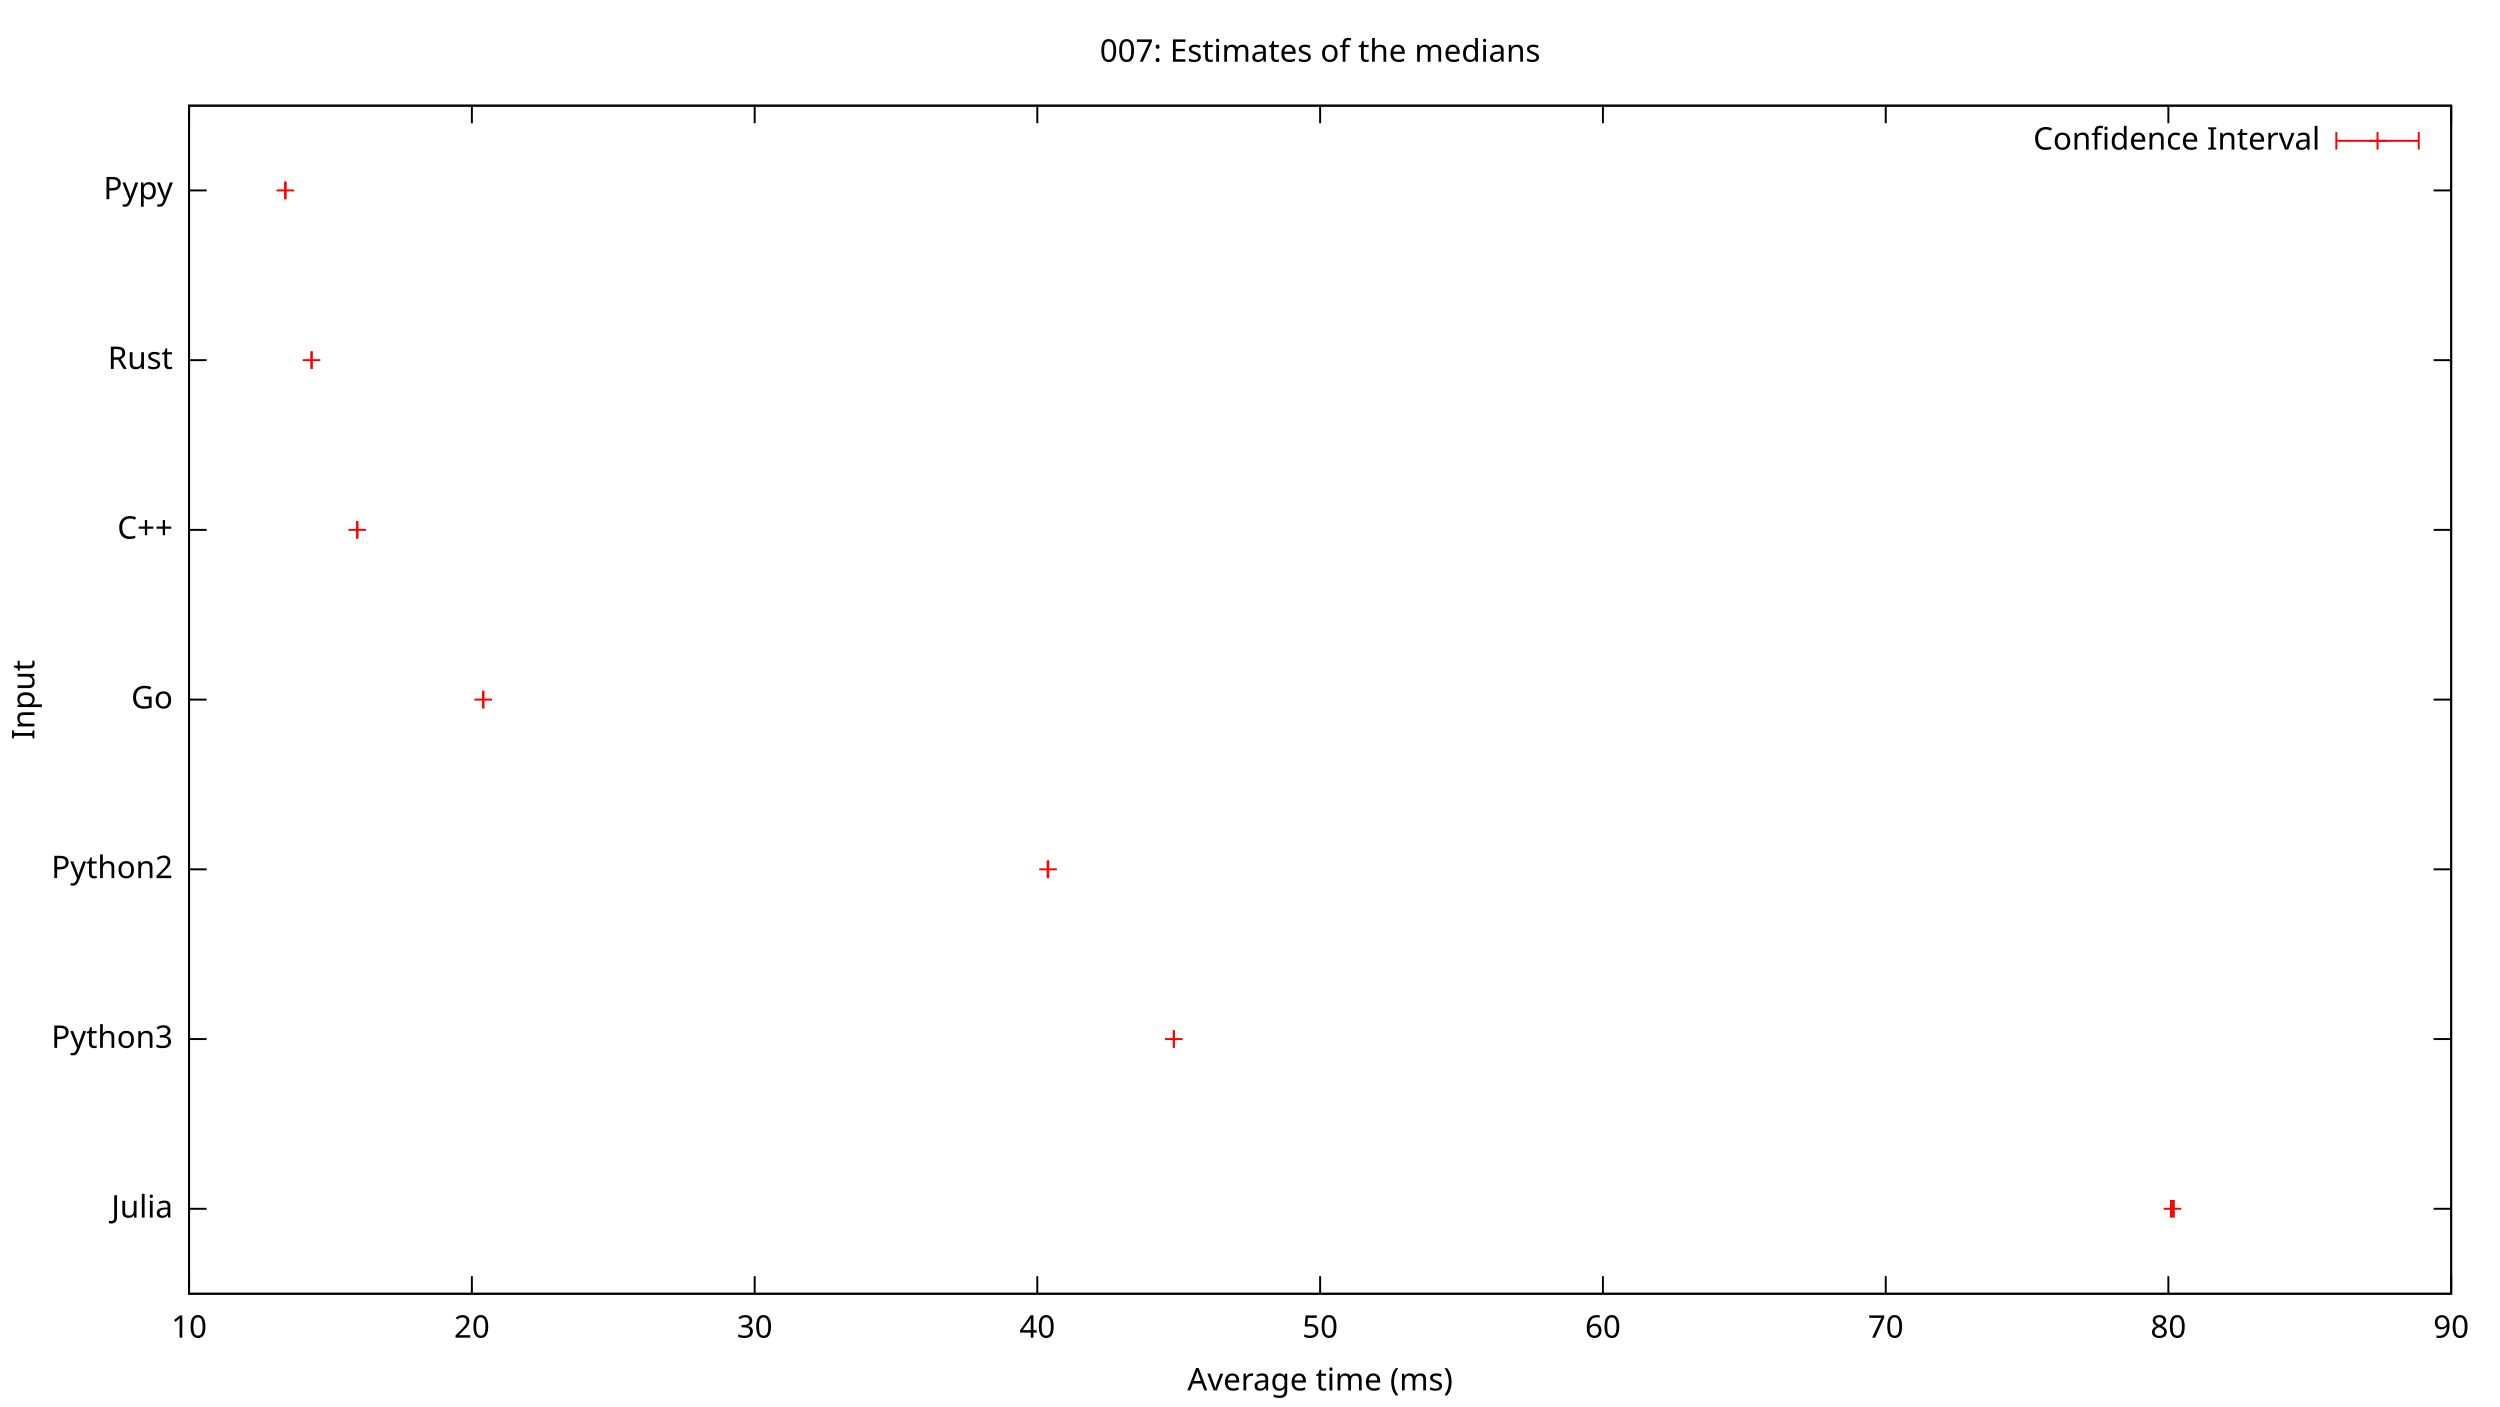
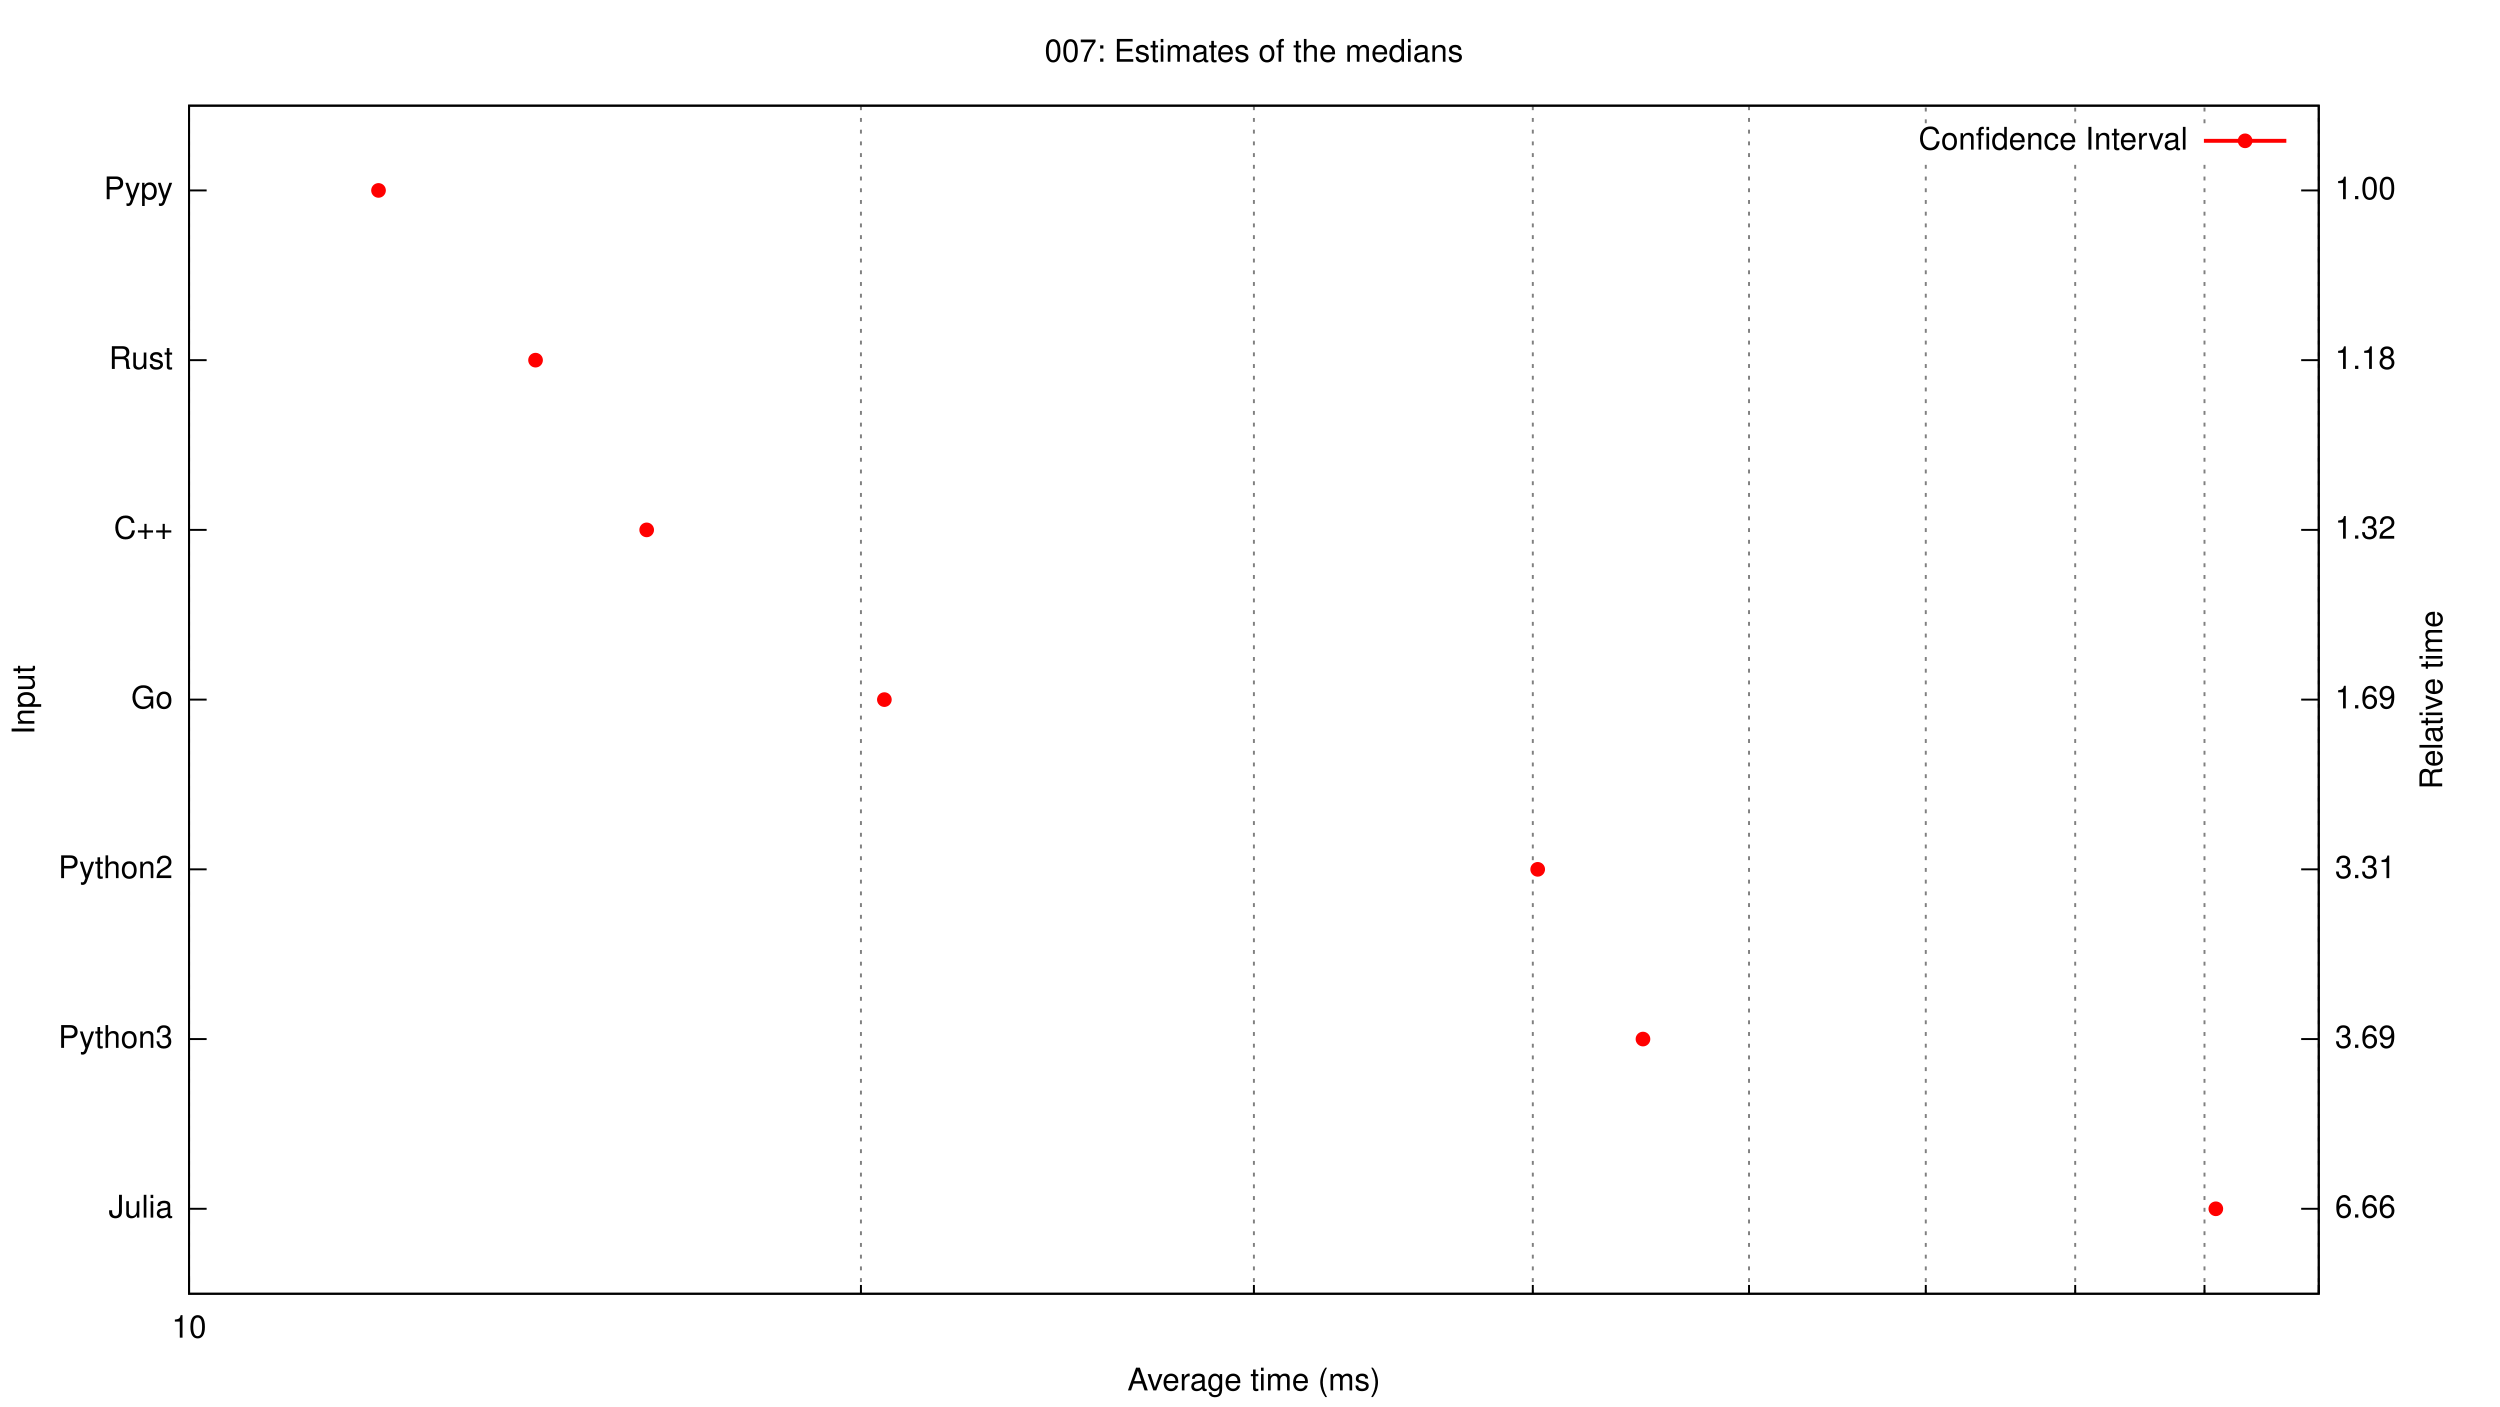
<svg xmlns="http://www.w3.org/2000/svg" xmlns:xlink="http://www.w3.org/1999/xlink" viewBox="0 0 1280 720">
  <g id="gnuplot_canvas">
    <rect x="0" y="0" width="1280" height="720" fill="none" />
    <defs>
      <circle id="gpDot" r="0.5" stroke-width="0.5" />
      <path id="gpPt0" stroke-width="0.222" stroke="currentColor" d="M-1,0 h2 M0,-1 v2" />
      <path id="gpPt1" stroke-width="0.222" stroke="currentColor" d="M-1,-1 L1,1 M1,-1 L-1,1" />
      <path id="gpPt2" stroke-width="0.222" stroke="currentColor" d="M-1,0 L1,0 M0,-1 L0,1 M-1,-1 L1,1 M-1,1 L1,-1" />
      <rect id="gpPt3" stroke-width="0.222" stroke="currentColor" x="-1" y="-1" width="2" height="2" />
      <rect id="gpPt4" stroke-width="0.222" stroke="currentColor" fill="currentColor" x="-1" y="-1" width="2" height="2" />
      <circle id="gpPt5" stroke-width="0.222" stroke="currentColor" cx="0" cy="0" r="1" />
      <use xlink:href="#gpPt5" id="gpPt6" fill="currentColor" stroke="none" />
      <path id="gpPt7" stroke-width="0.222" stroke="currentColor" d="M0,-1.33 L-1.33,0.67 L1.33,0.67 z" />
      <use xlink:href="#gpPt7" id="gpPt8" fill="currentColor" stroke="none" />
      <use xlink:href="#gpPt7" id="gpPt9" stroke="currentColor" transform="rotate(180)" />
      <use xlink:href="#gpPt9" id="gpPt10" fill="currentColor" stroke="none" />
      <use xlink:href="#gpPt3" id="gpPt11" stroke="currentColor" transform="rotate(45)" />
      <use xlink:href="#gpPt11" id="gpPt12" fill="currentColor" stroke="none" />
    </defs>
    <g style="fill:none; color:white; stroke:currentColor; stroke-width:1.00; stroke-linecap:butt; stroke-linejoin:miter">
</g>
    <g style="fill:none; color:black; stroke:currentColor; stroke-width:1.00; stroke-linecap:butt; stroke-linejoin:miter">
-       <path stroke="black" d="M96.8,618.9 L105.8,618.9 M1255.0,618.9 L1246.0,618.9  " />
-       <g transform="translate(88.5,623.4)" style="stroke:none; fill:black; font-family:Fantasque Sans Mono; font-size:12.00pt; text-anchor:end">
+       <path stroke="black" d="M96.8,618.9 L105.8,618.9  " />
+       <g transform="translate(88.5,623.4)" style="stroke:none; fill:black; font-family:Helvetica; font-size:12.00pt; text-anchor:end">
        <text>Julia</text>
      </g>
-       <path stroke="black" d="M96.8,532.0 L105.8,532.0 M1255.0,532.0 L1246.0,532.0  " />
-       <g transform="translate(88.5,536.5)" style="stroke:none; fill:black; font-family:Fantasque Sans Mono; font-size:12.00pt; text-anchor:end">
+       <path stroke="black" d="M96.8,532.0 L105.8,532.0  " />
+       <g transform="translate(88.5,536.5)" style="stroke:none; fill:black; font-family:Helvetica; font-size:12.00pt; text-anchor:end">
        <text>Python3</text>
      </g>
-       <path stroke="black" d="M96.8,445.1 L105.8,445.1 M1255.0,445.1 L1246.0,445.1  " />
-       <g transform="translate(88.5,449.6)" style="stroke:none; fill:black; font-family:Fantasque Sans Mono; font-size:12.00pt; text-anchor:end">
+       <path stroke="black" d="M96.8,445.1 L105.8,445.1  " />
+       <g transform="translate(88.5,449.6)" style="stroke:none; fill:black; font-family:Helvetica; font-size:12.00pt; text-anchor:end">
        <text>Python2</text>
      </g>
-       <path stroke="black" d="M96.8,358.2 L105.8,358.2 M1255.0,358.2 L1246.0,358.2  " />
-       <g transform="translate(88.5,362.7)" style="stroke:none; fill:black; font-family:Fantasque Sans Mono; font-size:12.00pt; text-anchor:end">
+       <path stroke="black" d="M96.8,358.2 L105.8,358.2  " />
+       <g transform="translate(88.5,362.7)" style="stroke:none; fill:black; font-family:Helvetica; font-size:12.00pt; text-anchor:end">
        <text>Go</text>
      </g>
-       <path stroke="black" d="M96.8,271.3 L105.8,271.3 M1255.0,271.3 L1246.0,271.3  " />
-       <g transform="translate(88.5,275.8)" style="stroke:none; fill:black; font-family:Fantasque Sans Mono; font-size:12.00pt; text-anchor:end">
+       <path stroke="black" d="M96.8,271.3 L105.8,271.3  " />
+       <g transform="translate(88.5,275.8)" style="stroke:none; fill:black; font-family:Helvetica; font-size:12.00pt; text-anchor:end">
        <text>C++</text>
      </g>
-       <path stroke="black" d="M96.8,184.4 L105.8,184.4 M1255.0,184.4 L1246.0,184.4  " />
-       <g transform="translate(88.5,188.9)" style="stroke:none; fill:black; font-family:Fantasque Sans Mono; font-size:12.00pt; text-anchor:end">
+       <path stroke="black" d="M96.8,184.4 L105.8,184.4  " />
+       <g transform="translate(88.5,188.9)" style="stroke:none; fill:black; font-family:Helvetica; font-size:12.00pt; text-anchor:end">
        <text>Rust</text>
      </g>
-       <path stroke="black" d="M96.8,97.5 L105.8,97.5 M1255.0,97.5 L1246.0,97.5  " />
-       <g transform="translate(88.5,102.0)" style="stroke:none; fill:black; font-family:Fantasque Sans Mono; font-size:12.00pt; text-anchor:end">
+       <path stroke="black" d="M96.8,97.5 L105.8,97.5  " />
+       <g transform="translate(88.5,102.0)" style="stroke:none; fill:black; font-family:Helvetica; font-size:12.00pt; text-anchor:end">
        <text>Pypy</text>
      </g>
-       <path stroke="black" d="M96.8,662.4 L96.8,653.4 M96.8,54.1 L96.8,63.1  " />
-       <g transform="translate(96.8,684.9)" style="stroke:none; fill:black; font-family:Fantasque Sans Mono; font-size:12.00pt; text-anchor:middle">
+     </g>
+     <g style="fill:none; color:gray; stroke:currentColor; stroke-width:1.00; stroke-linecap:butt; stroke-linejoin:miter">
+       <path stroke="gray" stroke-dasharray=" 2,4" class="gridline" d="M96.8,662.4 L96.8,54.1  " />
+     </g>
+     <g style="fill:none; color:black; stroke:currentColor; stroke-width:1.00; stroke-linecap:butt; stroke-linejoin:miter">
+       <path stroke="black" d="M96.8,662.4 L96.8,653.4  " />
+       <g transform="translate(96.8,684.9)" style="stroke:none; fill:black; font-family:Helvetica; font-size:12.00pt; text-anchor:middle">
        <text> 10</text>
      </g>
-       <path stroke="black" d="M241.6,662.4 L241.6,653.4 M241.6,54.1 L241.6,63.1  " />
-       <g transform="translate(241.6,684.9)" style="stroke:none; fill:black; font-family:Fantasque Sans Mono; font-size:12.00pt; text-anchor:middle">
-         <text> 20</text>
+     </g>
+     <g style="fill:none; color:gray; stroke:currentColor; stroke-width:1.00; stroke-linecap:butt; stroke-linejoin:miter">
+       <path stroke="gray" stroke-dasharray=" 2,4" class="gridline" d="M440.8,662.4 L440.8,54.1  " />
+     </g>
+     <g style="fill:none; color:black; stroke:currentColor; stroke-width:1.00; stroke-linecap:butt; stroke-linejoin:miter">
+       <path stroke="black" d="M440.8,662.4 L440.8,657.9  " />
+     </g>
+     <g style="fill:none; color:gray; stroke:currentColor; stroke-width:1.00; stroke-linecap:butt; stroke-linejoin:miter">
+       <path stroke="gray" stroke-dasharray=" 2,4" class="gridline" d="M642.0,662.4 L642.0,54.1  " />
+     </g>
+     <g style="fill:none; color:black; stroke:currentColor; stroke-width:1.00; stroke-linecap:butt; stroke-linejoin:miter">
+       <path stroke="black" d="M642.0,662.4 L642.0,657.9  " />
+     </g>
+     <g style="fill:none; color:gray; stroke:currentColor; stroke-width:1.00; stroke-linecap:butt; stroke-linejoin:miter">
+       <path stroke="gray" stroke-dasharray=" 2,4" class="gridline" d="M784.8,662.4 L784.8,54.1  " />
+     </g>
+     <g style="fill:none; color:black; stroke:currentColor; stroke-width:1.00; stroke-linecap:butt; stroke-linejoin:miter">
+       <path stroke="black" d="M784.8,662.4 L784.8,657.9  " />
+     </g>
+     <g style="fill:none; color:gray; stroke:currentColor; stroke-width:1.00; stroke-linecap:butt; stroke-linejoin:miter">
+       <path stroke="gray" stroke-dasharray=" 2,4" class="gridline" d="M895.5,662.4 L895.5,54.1  " />
+     </g>
+     <g style="fill:none; color:black; stroke:currentColor; stroke-width:1.00; stroke-linecap:butt; stroke-linejoin:miter">
+       <path stroke="black" d="M895.5,662.4 L895.5,657.9  " />
+     </g>
+     <g style="fill:none; color:gray; stroke:currentColor; stroke-width:1.00; stroke-linecap:butt; stroke-linejoin:miter">
+       <path stroke="gray" stroke-dasharray=" 2,4" class="gridline" d="M986.0,662.4 L986.0,81.1 M986.0,63.1 L986.0,54.1  " />
+     </g>
+     <g style="fill:none; color:black; stroke:currentColor; stroke-width:1.00; stroke-linecap:butt; stroke-linejoin:miter">
+       <path stroke="black" d="M986.0,662.4 L986.0,657.9  " />
+     </g>
+     <g style="fill:none; color:gray; stroke:currentColor; stroke-width:1.00; stroke-linecap:butt; stroke-linejoin:miter">
+       <path stroke="gray" stroke-dasharray=" 2,4" class="gridline" d="M1062.5,662.4 L1062.5,81.1 M1062.5,63.1 L1062.5,54.1  " />
+     </g>
+     <g style="fill:none; color:black; stroke:currentColor; stroke-width:1.00; stroke-linecap:butt; stroke-linejoin:miter">
+       <path stroke="black" d="M1062.5,662.4 L1062.5,657.9  " />
+     </g>
+     <g style="fill:none; color:gray; stroke:currentColor; stroke-width:1.00; stroke-linecap:butt; stroke-linejoin:miter">
+       <path stroke="gray" stroke-dasharray=" 2,4" class="gridline" d="M1128.7,662.4 L1128.7,81.1 M1128.7,63.1 L1128.7,54.1  " />
+     </g>
+     <g style="fill:none; color:black; stroke:currentColor; stroke-width:1.00; stroke-linecap:butt; stroke-linejoin:miter">
+       <path stroke="black" d="M1128.7,662.4 L1128.7,657.9  " />
+     </g>
+     <g style="fill:none; color:gray; stroke:currentColor; stroke-width:1.00; stroke-linecap:butt; stroke-linejoin:miter">
+       <path stroke="gray" stroke-dasharray=" 2,4" class="gridline" d="M1187.2,662.4 L1187.2,54.1  " />
+     </g>
+     <g style="fill:none; color:black; stroke:currentColor; stroke-width:1.00; stroke-linecap:butt; stroke-linejoin:miter">
+       <path stroke="black" d="M1187.2,662.4 L1187.2,657.9 M1187.2,618.9 L1178.2,618.9  " />
+       <g transform="translate(1195.5,623.4)" style="stroke:none; fill:black; font-family:Helvetica; font-size:12.00pt; text-anchor:start">
+         <text>6.66</text>
      </g>
-       <path stroke="black" d="M386.4,662.4 L386.4,653.4 M386.4,54.1 L386.4,63.1  " />
-       <g transform="translate(386.4,684.9)" style="stroke:none; fill:black; font-family:Fantasque Sans Mono; font-size:12.00pt; text-anchor:middle">
-         <text> 30</text>
+       <path stroke="black" d="M1187.2,532.0 L1178.2,532.0  " />
+       <g transform="translate(1195.5,536.5)" style="stroke:none; fill:black; font-family:Helvetica; font-size:12.00pt; text-anchor:start">
+         <text>3.69</text>
      </g>
-       <path stroke="black" d="M531.1,662.4 L531.1,653.4 M531.1,54.1 L531.1,63.1  " />
-       <g transform="translate(531.1,684.9)" style="stroke:none; fill:black; font-family:Fantasque Sans Mono; font-size:12.00pt; text-anchor:middle">
-         <text> 40</text>
+       <path stroke="black" d="M1187.2,445.1 L1178.2,445.1  " />
+       <g transform="translate(1195.5,449.6)" style="stroke:none; fill:black; font-family:Helvetica; font-size:12.00pt; text-anchor:start">
+         <text>3.31</text>
      </g>
-       <path stroke="black" d="M675.9,662.4 L675.9,653.4 M675.9,54.1 L675.9,63.1  " />
-       <g transform="translate(675.9,684.9)" style="stroke:none; fill:black; font-family:Fantasque Sans Mono; font-size:12.00pt; text-anchor:middle">
-         <text> 50</text>
+       <path stroke="black" d="M1187.2,358.2 L1178.2,358.2  " />
+       <g transform="translate(1195.5,362.7)" style="stroke:none; fill:black; font-family:Helvetica; font-size:12.00pt; text-anchor:start">
+         <text>1.69</text>
      </g>
-       <path stroke="black" d="M820.7,662.4 L820.7,653.4 M820.7,54.1 L820.7,63.1  " />
-       <g transform="translate(820.7,684.9)" style="stroke:none; fill:black; font-family:Fantasque Sans Mono; font-size:12.00pt; text-anchor:middle">
-         <text> 60</text>
+       <path stroke="black" d="M1187.2,271.3 L1178.2,271.3  " />
+       <g transform="translate(1195.5,275.8)" style="stroke:none; fill:black; font-family:Helvetica; font-size:12.00pt; text-anchor:start">
+         <text>1.32</text>
      </g>
-       <path stroke="black" d="M965.5,662.4 L965.5,653.4 M965.5,54.1 L965.5,63.1  " />
-       <g transform="translate(965.5,684.9)" style="stroke:none; fill:black; font-family:Fantasque Sans Mono; font-size:12.00pt; text-anchor:middle">
-         <text> 70</text>
+       <path stroke="black" d="M1187.2,184.4 L1178.2,184.4  " />
+       <g transform="translate(1195.5,188.9)" style="stroke:none; fill:black; font-family:Helvetica; font-size:12.00pt; text-anchor:start">
+         <text>1.18</text>
      </g>
-       <path stroke="black" d="M1110.2,662.4 L1110.2,653.4 M1110.2,54.1 L1110.2,63.1  " />
-       <g transform="translate(1110.2,684.9)" style="stroke:none; fill:black; font-family:Fantasque Sans Mono; font-size:12.00pt; text-anchor:middle">
-         <text> 80</text>
+       <path stroke="black" d="M1187.2,97.5 L1178.2,97.5  " />
+       <g transform="translate(1195.5,102.0)" style="stroke:none; fill:black; font-family:Helvetica; font-size:12.00pt; text-anchor:start">
+         <text>1.00</text>
      </g>
-       <path stroke="black" d="M1255.0,662.4 L1255.0,653.4 M1255.0,54.1 L1255.0,63.1  " />
-       <g transform="translate(1255.0,684.9)" style="stroke:none; fill:black; font-family:Fantasque Sans Mono; font-size:12.00pt; text-anchor:middle">
-         <text> 90</text>
-       </g>
-       <path stroke="black" d="M96.8,54.1 L96.8,662.4 L1255.0,662.4 L1255.0,54.1 L96.8,54.1 Z  " />
-       <g transform="translate(17.6,358.3) rotate(270)" style="stroke:none; fill:black; font-family:Fantasque Sans Mono; font-size:12.00pt; text-anchor:middle">
+       <path stroke="black" d="M96.8,54.1 L96.8,662.4 L1187.2,662.4 L1187.2,54.1 L96.8,54.1 Z  " />
+       <g transform="translate(17.6,358.3) rotate(270)" style="stroke:none; fill:black; font-family:Helvetica; font-size:12.00pt; text-anchor:middle">
        <text>Input</text>
      </g>
-       <g transform="translate(675.9,711.9)" style="stroke:none; fill:black; font-family:Fantasque Sans Mono; font-size:12.00pt; text-anchor:middle">
+       <g transform="translate(1250.4,358.3) rotate(270)" style="stroke:none; fill:black; font-family:Helvetica; font-size:12.00pt; text-anchor:middle">
+         <text>Relative time</text>
+       </g>
+       <g transform="translate(642.0,711.9)" style="stroke:none; fill:black; font-family:Helvetica; font-size:12.00pt; text-anchor:middle">
        <text>Average time (ms)</text>
      </g>
-       <g transform="translate(675.9,31.6)" style="stroke:none; fill:black; font-family:Fantasque Sans Mono; font-size:12.00pt; text-anchor:middle">
+       <g transform="translate(642.0,31.6)" style="stroke:none; fill:black; font-family:Helvetica; font-size:12.00pt; text-anchor:middle">
        <text>007: Estimates of the medians</text>
      </g>
    </g>
    <g id="gnuplot_plot_1">
-       <g style="fill:none; color:red; stroke:currentColor; stroke-width:1.00; stroke-linecap:butt; stroke-linejoin:miter">
-         <g transform="translate(1187.9,76.6)" style="stroke:none; fill:black; font-family:Fantasque Sans Mono; font-size:12.00pt; text-anchor:end">
+       <g style="fill:none; color:white; stroke:black; stroke-width:2.00; stroke-linecap:butt; stroke-linejoin:miter">
+ </g>
+       <g style="fill:none; color:red; stroke:currentColor; stroke-width:2.00; stroke-linecap:butt; stroke-linejoin:miter">
+         <g transform="translate(1120.1,76.6)" style="stroke:none; fill:black; font-family:Helvetica; font-size:12.00pt; text-anchor:end">
          <text>Confidence Interval</text>
        </g>
-         <path d="M1196.2,72.1 L1238.4,72.1 M1196.2,67.6 L1196.2,76.6 M1238.4,67.6 L1238.4,76.6 M1111.5,618.9 L1113.0,618.9    M1111.5,623.4 L1111.5,614.4 M1113.0,623.4 L1113.0,614.4 M601.0,532.0 M601.0,536.5 L601.0,527.5 M601.0,536.5    L601.0,527.5 M536.4,445.1 L536.7,445.1 M536.4,449.6 L536.4,440.6 M536.7,449.6 L536.7,440.6 M247.4,358.2    L247.5,358.2 M247.4,362.7 L247.4,353.7 M247.5,362.7 L247.5,353.7 M182.9,271.3 L183.0,271.3 M182.9,275.8    L182.9,266.8 M183.0,275.8 L183.0,266.8 M159.5,184.4 L159.6,184.4 M159.5,188.9 L159.5,179.9 M159.6,188.9    L159.6,179.9 M146.0,97.5 L146.2,97.5 M146.0,102.0 L146.0,93.0 M146.2,102.0 L146.2,93.0  " />
-         <use xlink:href="#gpPt0" transform="translate(1112.3,618.9) scale(4.50)" />
-         <use xlink:href="#gpPt0" transform="translate(601.0,532.0) scale(4.50)" />
-         <use xlink:href="#gpPt0" transform="translate(536.6,445.1) scale(4.50)" />
-         <use xlink:href="#gpPt0" transform="translate(247.4,358.2) scale(4.50)" />
-         <use xlink:href="#gpPt0" transform="translate(182.9,271.3) scale(4.50)" />
-         <use xlink:href="#gpPt0" transform="translate(159.5,184.4) scale(4.50)" />
-         <use xlink:href="#gpPt0" transform="translate(146.1,97.5) scale(4.50)" />
-         <use xlink:href="#gpPt0" transform="translate(1217.3,72.1) scale(4.50)" />
+         <path d="M1128.4,72.1 L1170.6,72.1 M1134.2,618.9 L1134.8,618.9 M841.1,532.0 L841.2,532.0 M787.2,445.1 L787.5,445.1    M452.7,358.2 L452.9,358.2 M331.0,271.3 L331.3,271.3 M274.2,184.4 M193.1,97.5 L194.1,97.5  " />
+         <use xlink:href="#gpPt6" transform="translate(1134.5,618.9) scale(3.38)" />
+         <use xlink:href="#gpPt6" transform="translate(841.2,532.0) scale(3.38)" />
+         <use xlink:href="#gpPt6" transform="translate(787.3,445.1) scale(3.38)" />
+         <use xlink:href="#gpPt6" transform="translate(452.8,358.2) scale(3.38)" />
+         <use xlink:href="#gpPt6" transform="translate(331.1,271.3) scale(3.38)" />
+         <use xlink:href="#gpPt6" transform="translate(274.2,184.4) scale(3.38)" />
+         <use xlink:href="#gpPt6" transform="translate(193.8,97.5) scale(3.38)" />
+         <use xlink:href="#gpPt6" transform="translate(1149.5,72.1) scale(3.38)" />
      </g>
    </g>
+     <g style="fill:none; color:white; stroke:currentColor; stroke-width:1.00; stroke-linecap:butt; stroke-linejoin:miter">
+ </g>
    <g style="fill:none; color:black; stroke:currentColor; stroke-width:1.00; stroke-linecap:butt; stroke-linejoin:miter">
-       <path stroke="black" d="M96.8,54.1 L96.8,662.4 L1255.0,662.4 L1255.0,54.1 L96.8,54.1 Z  " />
+       <path stroke="black" d="M96.8,54.1 L96.8,662.4 L1187.2,662.4 L1187.2,54.1 L96.8,54.1 Z  " />
    </g>
  </g>
</svg>
